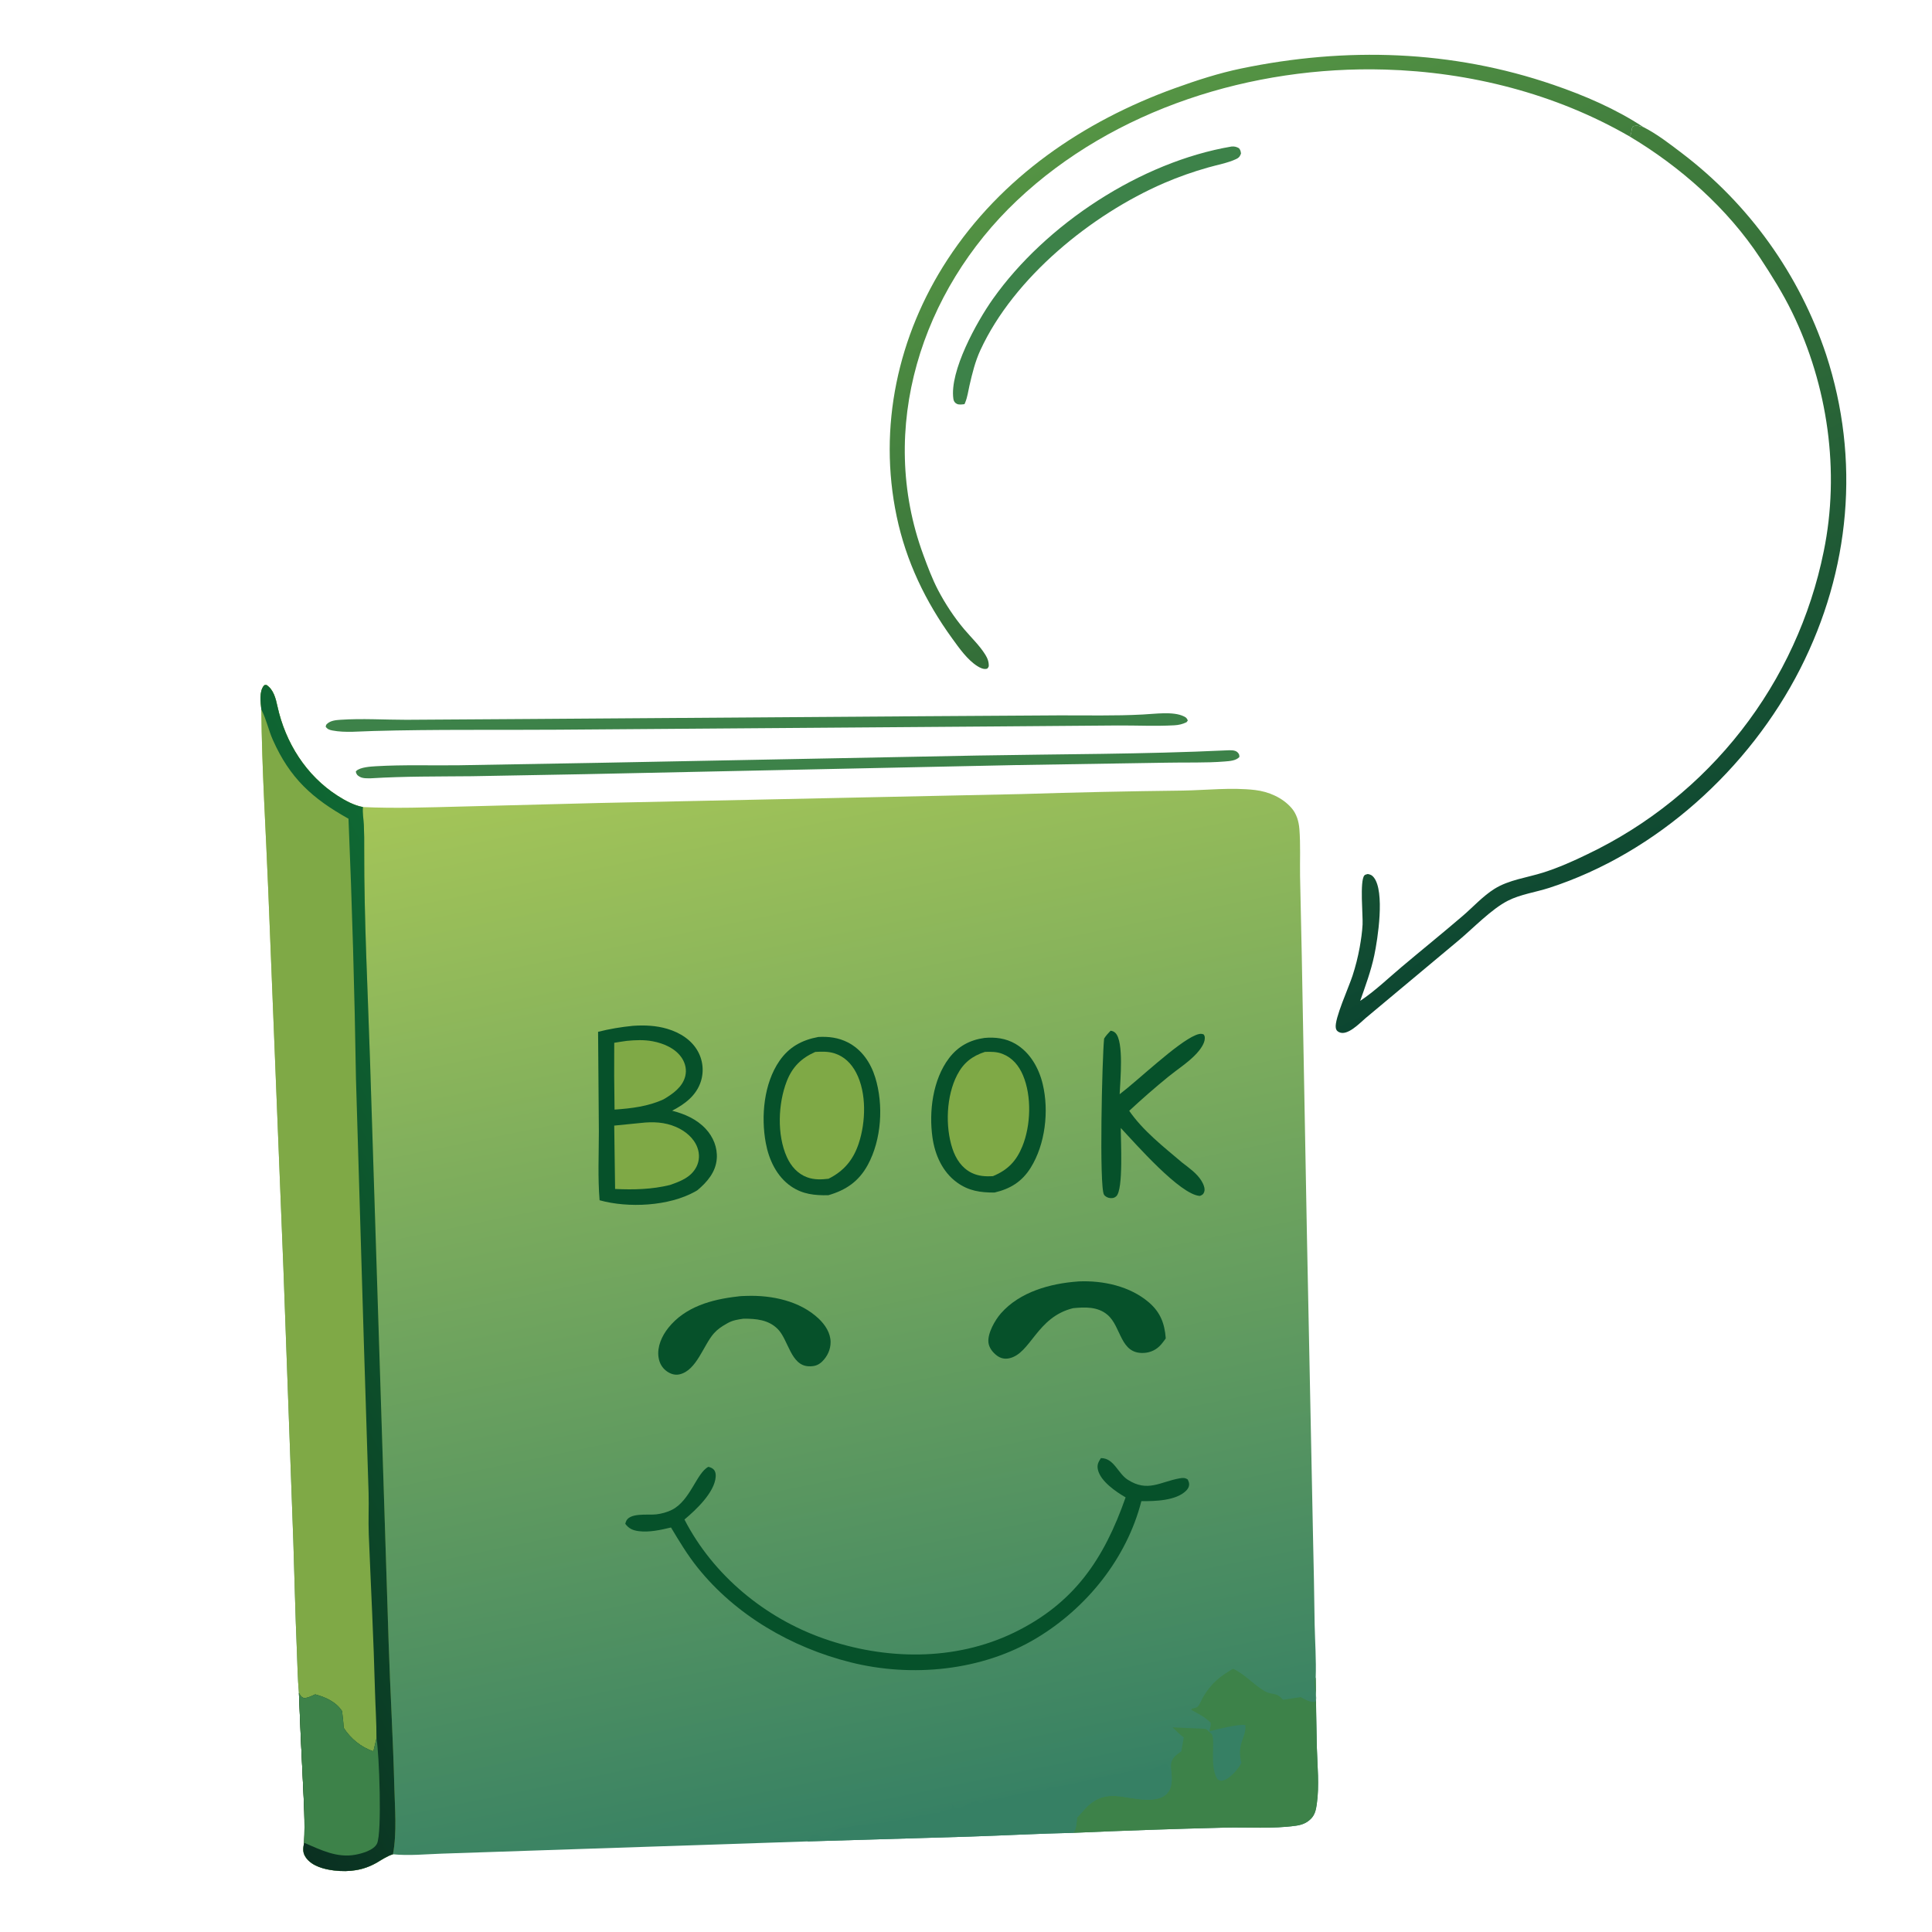
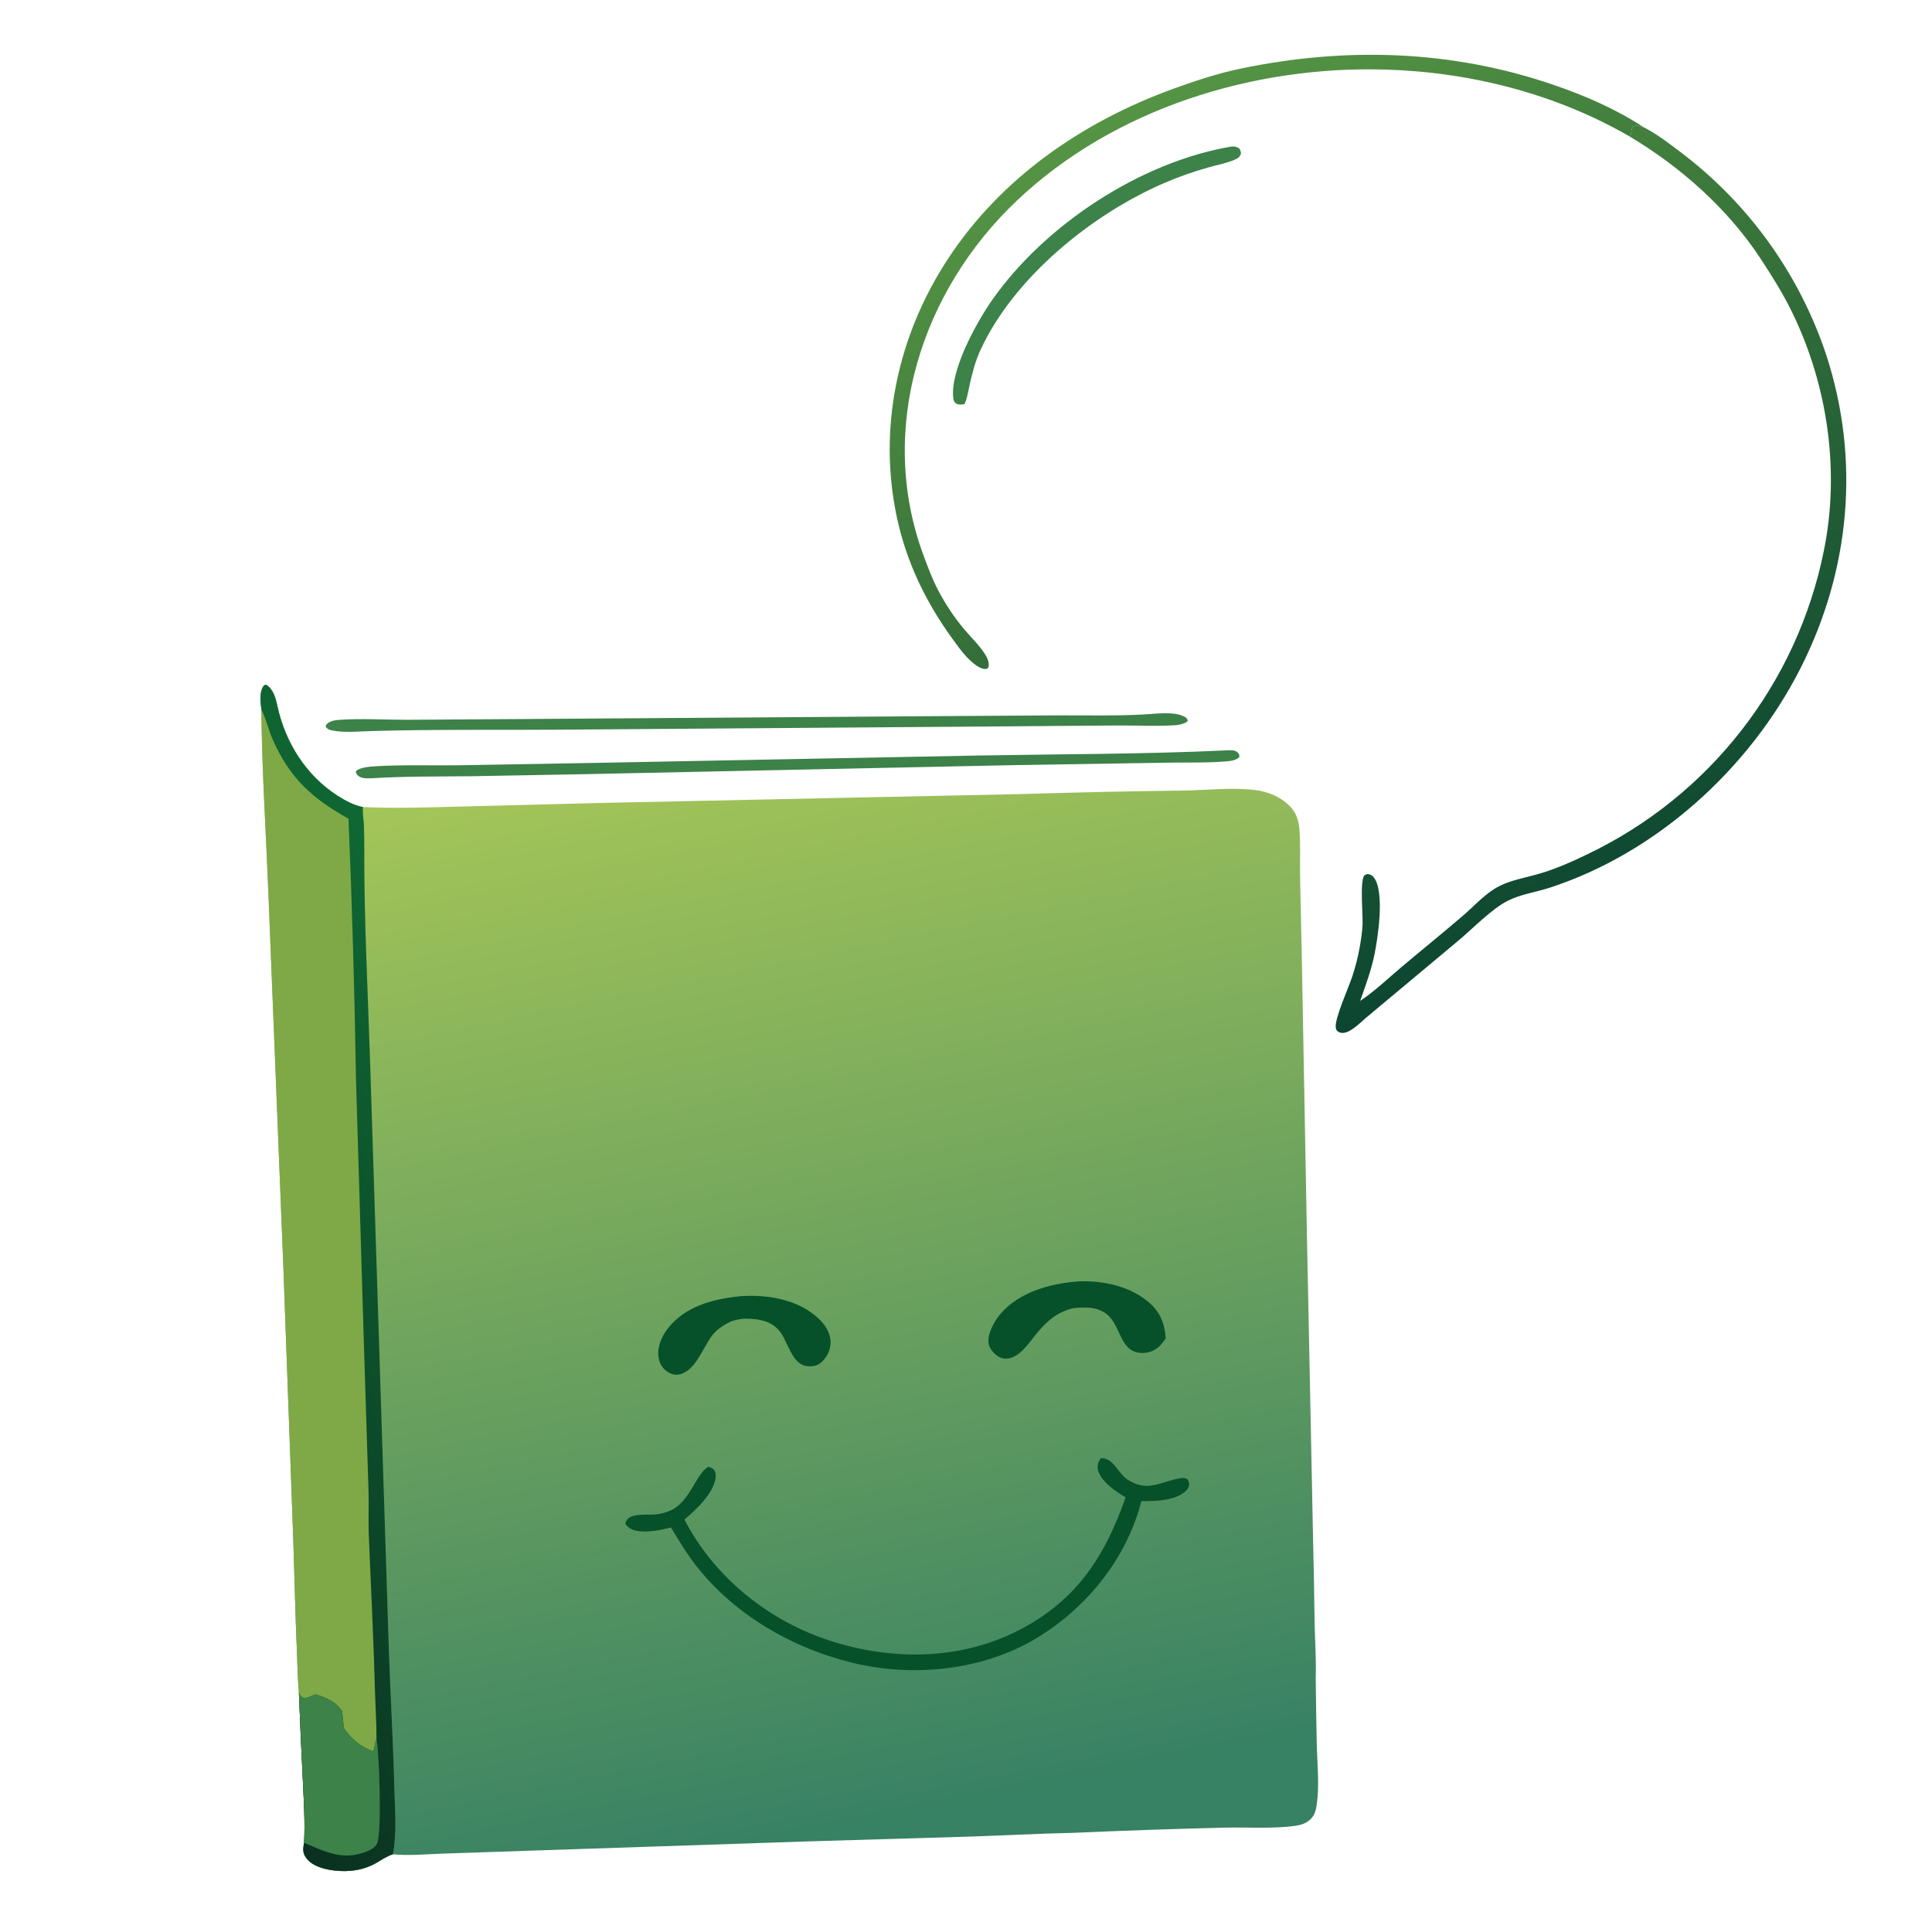
<svg xmlns="http://www.w3.org/2000/svg" width="1024" height="1024">
  <g>
    <defs>
      <linearGradient id="gradient_0" gradientUnits="userSpaceOnUse" x1="499.688" y1="960.769" x2="382.772" y2="389.651">
        <stop offset="0" stop-color="#378164" />
        <stop offset="1" stop-color="#A4C558" />
      </linearGradient>
    </defs>
    <path fill="url(#gradient_0)" d="M138.524 376.107C138.129 372.429 137.288 366.627 139.791 363.492C140.221 362.953 140.555 363.081 141.186 363.007C145.042 365.468 146.15 370.28 147.069 374.464C151.267 393.576 162.185 411.014 178.862 421.722C182.858 424.288 187.657 426.932 192.367 427.756C209.495 428.564 226.8 427.921 243.933 427.499L317.234 425.608L541.341 420.869Q584.117 419.515 626.911 419.025C639.489 418.811 652.752 417.263 665.235 418.731C672.385 419.572 679.678 422.719 684.477 428.196C687.215 431.321 688.386 435.347 688.706 439.425C689.35 447.632 688.934 456.018 689.058 464.247L689.952 505.861L692.708 655.25L695.906 813.386Q696.475 837.158 696.789 860.935C697.002 870.288 697.665 879.772 697.357 889.112Q697.546 907.463 697.939 925.811C698.218 935.763 699.347 946.423 697.91 956.292C697.475 959.28 696.932 961.919 694.717 964.099C692.447 966.334 689.899 967.241 686.819 967.675C674.508 969.408 661.444 968.395 649 968.684Q608.906 969.671 568.839 971.44C550.643 971.838 532.463 972.831 514.273 973.426L427.995 975.987L279.658 980.939L233.998 982.476C225.557 982.757 216.67 983.683 208.276 982.805C205.265 983.696 202.573 985.552 199.881 987.131C192.778 991.298 185.231 992.354 177.086 991.394C171.902 990.783 165.479 989.127 162.261 984.721C160.237 981.95 160.617 979.795 161.178 976.601C161.745 965.896 161.036 955.008 160.544 944.307Q159.352 920.791 158.436 897.263C157.749 889.651 157.658 881.915 157.329 874.274C156.508 855.182 156.102 836.096 155.475 817.001L150.195 671.715L142.172 471.616C140.915 439.826 138.798 407.915 138.524 376.107Z" />
    <path fill="#7FA946" d="M138.524 376.107C138.129 372.429 137.288 366.627 139.791 363.492C140.221 362.953 140.555 363.081 141.186 363.007C145.042 365.468 146.15 370.28 147.069 374.464C151.267 393.576 162.185 411.014 178.862 421.722C182.858 424.288 187.657 426.932 192.367 427.756C192.047 430.788 192.698 434.119 192.844 437.173Q193.121 443.799 193.045 450.43C192.966 487.744 194.951 525.27 196.14 562.578L205.97 870.308C206.776 895.811 208.341 921.298 208.988 946.8C209.283 958.392 210.439 971.407 208.276 982.805C205.265 983.696 202.573 985.552 199.881 987.131C192.778 991.298 185.231 992.354 177.086 991.394C171.902 990.783 165.479 989.127 162.261 984.721C160.237 981.95 160.617 979.795 161.178 976.601C161.745 965.896 161.036 955.008 160.544 944.307Q159.352 920.791 158.436 897.263C157.749 889.651 157.658 881.915 157.329 874.274C156.508 855.182 156.102 836.096 155.475 817.001L150.195 671.715L142.172 471.616C140.915 439.826 138.798 407.915 138.524 376.107Z" />
    <defs>
      <linearGradient id="gradient_1" gradientUnits="userSpaceOnUse" x1="35.864" y1="746.892" x2="288.675" y2="611.833">
        <stop offset="0" stop-color="#0A3021" />
        <stop offset="1" stop-color="#0F6833" />
      </linearGradient>
    </defs>
    <path fill="url(#gradient_1)" d="M138.524 376.107C138.129 372.429 137.288 366.627 139.791 363.492C140.221 362.953 140.555 363.081 141.186 363.007C145.042 365.468 146.15 370.28 147.069 374.464C151.267 393.576 162.185 411.014 178.862 421.722C182.858 424.288 187.657 426.932 192.367 427.756C192.047 430.788 192.698 434.119 192.844 437.173Q193.121 443.799 193.045 450.43C192.966 487.744 194.951 525.27 196.14 562.578L205.97 870.308C206.776 895.811 208.341 921.298 208.988 946.8C209.283 958.392 210.439 971.407 208.276 982.805C205.265 983.696 202.573 985.552 199.881 987.131C192.778 991.298 185.231 992.354 177.086 991.394C171.902 990.783 165.479 989.127 162.261 984.721C160.237 981.95 160.617 979.795 161.178 976.601C161.745 965.896 161.036 955.008 160.544 944.307Q159.352 920.791 158.436 897.263C159.309 898.74 159.411 899.28 161.008 900.009C163.185 899.994 165.093 898.913 167.05 898.046C172.536 899.53 178.094 901.984 181.295 906.917C181.635 909.85 182.031 912.786 182.141 915.738C185.775 921.434 191.435 926.143 197.902 928.208L199.54 921.373C199.577 913.039 198.974 904.672 198.754 896.338C198.024 868.589 196.567 840.916 195.454 813.191C195.162 805.91 195.564 798.569 195.36 791.27L192.849 711.565L188.669 571.789Q187.591 502.839 184.707 433.94C165.591 423.266 153.651 412.532 144.584 392.083C142.341 387.024 141.194 381.381 138.717 376.478C138.655 376.353 138.588 376.231 138.524 376.107Z" />
    <path fill="#3D8249" d="M158.436 897.263C159.309 898.74 159.411 899.28 161.008 900.009C163.185 899.994 165.093 898.913 167.05 898.046C172.536 899.53 178.094 901.984 181.295 906.917C181.635 909.85 182.031 912.786 182.141 915.738C185.775 921.434 191.435 926.143 197.902 928.208L199.54 921.373C200.98 928.828 202.557 971.55 199.824 977.15C198.09 980.702 191.852 982.4 188.298 983.056C178.64 984.838 170.077 980.51 161.423 976.796C161.327 976.755 161.26 976.666 161.178 976.601C161.745 965.896 161.036 955.008 160.544 944.307Q159.352 920.791 158.436 897.263Z" />
-     <path fill="#3D8249" d="M653.557 884.464C659.881 887.422 664.227 892.75 670.131 896.253C674.385 898.776 676.187 896.455 680.013 900.933L689.39 899.512C691.603 900.651 694.708 902.655 697.237 901.879C698.555 899.535 695.818 893.189 697.156 889.523C697.208 889.38 697.29 889.249 697.357 889.112Q697.546 907.463 697.939 925.811C698.218 935.763 699.347 946.423 697.91 956.292C697.475 959.28 696.932 961.919 694.717 964.099C692.447 966.334 689.899 967.241 686.819 967.675C674.508 969.408 661.444 968.395 649 968.684Q608.906 969.671 568.839 971.44C570.613 969.493 570.595 965.824 570.876 963.315C572.864 961.424 574.457 959.173 576.458 957.306C586.639 947.805 595.635 953.611 607.564 953.859C611.251 953.935 615.721 953.542 618.427 950.711C621.499 947.496 621.12 943.237 620.9 939.166C620.731 937.73 620.515 936.221 620.712 934.778C621.147 931.599 623.699 929.955 626.125 928.248L627.429 920.937C625.301 919.267 623.402 917.421 621.473 915.532C626.829 915.725 632.15 916.076 637.528 916.229C639.438 916.283 639.674 916.666 640.94 917.963L641.223 917.568C641.136 916.732 641.076 916.991 641.27 916.302C641.6 915.125 641.83 914.4 641.699 913.138C638.706 910.08 635.136 908.256 631.396 906.283L631.76 905.641C632.519 905.443 634.294 905.072 634.834 904.546C635.824 903.583 636.904 900.79 637.664 899.507C642.002 892.184 646.288 888.741 653.557 884.464Z" />
-     <path fill="#368064" d="M641.223 917.568C645.146 916.482 656.482 913.729 660.031 914.306C660.794 920.972 655.267 923.656 657.975 934.42C656.203 937.718 651.989 942.771 648.123 943.72C646.827 944.038 646.391 943.651 645.325 943.031C640.849 936.574 644.316 922.161 642.275 919.176C641.936 918.68 641.385 918.367 640.94 917.963L641.223 917.568Z" />
-     <path fill="#368064" d="M427.995 975.987C428.561 974.892 429.186 973.472 430.395 972.964C431.914 972.327 432.89 972.758 434.358 973.179C440.156 974.84 440.424 969.878 445.23 969.181C448.667 968.682 452.053 967.877 455.505 967.436C461.421 966.68 467.371 966.289 473.252 965.25C479.926 964.07 490.84 961.041 497.124 960.85C497.41 960.841 497.696 960.841 497.982 960.837L498.448 959.575C500.411 959.503 502.305 959.272 504.249 958.997C504.968 958.142 504.688 957.154 504.687 956.064L504.389 956.123L505.143 956.913L505.267 957.459C509.537 959.871 514.385 954.653 518.321 954.395L519.143 955.599L520.274 955.748L522.301 954.178C532.843 953.541 543.293 948.95 553.745 948.55C554.764 948.511 555.576 947.689 556.416 947.117C563.379 946.981 569.951 945.004 576.679 943.463C584.053 941.774 591.574 940.206 599.004 938.781C603.105 937.993 607.648 938.245 611.603 937.32C613.393 936.902 614.921 935.558 616.747 935.207C617.931 934.98 618.171 935.225 619.131 935.824C619.532 936.813 619.877 937.642 620.466 938.542C620.605 938.754 620.756 938.958 620.9 939.166C621.12 943.237 621.499 947.496 618.427 950.711C615.721 953.542 611.251 953.935 607.564 953.859C595.635 953.611 586.639 947.805 576.458 957.306C574.457 959.173 572.864 961.424 570.876 963.315C570.595 965.824 570.613 969.493 568.839 971.44C550.643 971.838 532.463 972.831 514.273 973.426L427.995 975.987Z" />
-     <path fill="#06512A" d="M335.485 543.707C341.607 543.285 347.759 543.544 353.675 545.3C360.414 547.3 366.776 551.262 370.113 557.649Q370.345 558.093 370.554 558.547Q370.764 559.002 370.951 559.467Q371.138 559.931 371.302 560.404Q371.466 560.877 371.606 561.358Q371.746 561.839 371.862 562.326Q371.979 562.812 372.071 563.305Q372.163 563.797 372.231 564.293Q372.299 564.789 372.342 565.288Q372.386 565.786 372.404 566.287Q372.423 566.787 372.417 567.288Q372.411 567.788 372.38 568.288Q372.349 568.788 372.294 569.285Q372.239 569.783 372.159 570.277Q372.079 570.772 371.975 571.261Q371.871 571.751 371.743 572.235Q371.615 572.719 371.463 573.196C369.065 580.692 362.915 585.257 356.238 588.693C362.932 590.427 369.22 593.147 374.017 598.285C378.016 602.567 380.333 608.192 379.907 614.09C379.395 621.203 374.842 626.484 369.634 630.852C369.262 631.078 368.89 631.304 368.511 631.517C354.536 639.355 333.033 640.387 317.793 636.162C316.798 623.958 317.405 611.806 317.412 599.582L316.995 546.879C323.12 545.34 329.198 544.324 335.485 543.707Z" />
-     <path fill="#7FA946" d="M339.539 595.201C346.044 594.45 352.324 594.692 358.408 597.355C363.24 599.47 367.759 603.16 369.629 608.23C370.867 611.585 370.757 615.249 369.118 618.449C366.262 624.027 360.621 626.134 355.091 628.066C345.561 630.422 335.771 630.644 326.013 630.176L325.555 596.594L339.539 595.201Z" />
-     <path fill="#7FA946" d="M332.185 551.681C336.822 551.236 341.39 551.03 345.994 551.91C351.863 553.031 358.088 555.684 361.454 560.861C363.286 563.678 364.011 567.061 363.211 570.351C361.794 576.182 356.593 579.773 351.742 582.651C343.501 586.445 334.682 587.482 325.73 588.109Q325.413 570.407 325.556 552.703C327.756 552.309 329.975 552.011 332.185 551.681Z" />
-     <path fill="#06512A" d="M433.734 549.611C439.205 549.327 444.331 549.935 449.294 552.456C456.774 556.256 461.489 563.272 463.904 571.114C468.376 585.639 467.253 604.006 459.936 617.443C455.195 626.149 448.406 630.79 439.024 633.494C431.81 633.626 425.455 633.024 419.283 628.792C411.649 623.556 407.522 614.67 405.88 605.797C403.284 591.773 404.828 574.314 413.117 562.308C418.244 554.881 425.057 551.227 433.734 549.611Z" />
-     <path fill="#7FA946" d="M432.112 557.543C435.522 557.356 438.927 557.233 442.223 558.272C447.519 559.941 451.231 563.68 453.769 568.521C459.421 579.303 458.877 594.753 455.145 606.036C452.276 614.709 447.314 620.666 439.135 624.761C435.288 625.224 431.529 625.352 427.83 624.003C422.751 622.152 419.2 618.061 417.026 613.218C411.746 601.459 412.388 584.91 417.012 573.048C419.951 565.512 424.736 560.795 432.112 557.543Z" />
-     <path fill="#06512A" d="M521.767 550.133C527.458 549.591 533.178 550.325 538.189 553.247C545.964 557.781 550.644 566.112 552.679 574.659C556.05 588.815 554.047 606.511 546.26 618.96C541.645 626.338 535.459 630.129 527.107 632.074C519.677 632.102 513.399 631.231 507.17 626.689C499.517 621.11 495.546 612.111 494.238 602.961C492.267 589.183 494.371 572.24 502.993 560.869C507.761 554.581 514.02 551.199 521.767 550.133Z" />
-     <path fill="#7FA946" d="M522.046 557.52C525.348 557.447 528.245 557.369 531.388 558.601C536.618 560.651 540.032 564.826 542.187 569.893C546.893 580.959 546.369 596.539 541.874 607.578C538.678 615.427 534.118 620.134 526.292 623.375C522.346 623.63 518.595 623.403 514.986 621.635C509.773 619.081 506.582 614.18 504.807 608.803C500.914 597.009 501.553 580.84 507.322 569.735C510.664 563.302 515.264 559.705 522.046 557.52Z" />
    <path fill="#06512A" d="M583.505 772.825C590.452 772.801 592.417 780.857 597.688 784.257C608.297 791.1 614.933 785.376 625.207 783.552C626.86 783.258 628.092 783.173 629.524 784.158C629.929 785.075 630.317 785.856 630.269 786.893C630.212 788.085 629.603 789.144 628.792 789.984C623.501 795.461 611.977 795.705 604.951 795.633C597.187 825.977 575.981 852.267 549.322 868.282C520.403 885.654 483.199 889.2 450.749 881.045C419.479 873.188 389.939 856.094 369.669 830.768C364.35 824.123 360.01 816.881 355.645 809.598C350.221 810.892 344.112 812.274 338.519 811.541C335.379 811.13 333.312 810.197 331.408 807.654C331.493 807.356 331.573 807.056 331.663 806.76C333.252 801.515 343.356 803.156 347.799 802.646C350.547 802.33 353.64 801.5 356.107 800.26C365.895 795.341 369.183 780.693 375.443 777.452C376.555 777.712 377.514 778.075 378.321 778.935C379.254 779.929 379.426 781.402 379.337 782.703C378.761 791.025 368.853 800.289 362.778 805.376C377.94 834.873 405.48 857.576 436.594 868.48C469.117 879.878 505.94 880.576 537.398 865.343C569.38 849.856 585.201 826.211 596.597 793.638C591.466 790.656 583.362 785.152 581.935 779.047C581.321 776.416 582.113 774.981 583.505 772.825Z" />
    <path fill="#06512A" d="M571.323 679.214C571.484 679.199 571.645 679.177 571.807 679.17C584.726 678.626 598.92 681.7 608.937 690.297C615.064 695.555 617.299 701.557 617.877 709.382Q616.77 710.996 615.512 712.496C613.112 715.316 609.937 716.898 606.242 717.081C593.565 717.706 594.482 703.237 586.975 696.866C581.806 692.479 575.048 692.737 568.721 693.371C549.416 698.118 546.4 717.423 534.903 719.923C532.567 720.43 530.424 719.977 528.492 718.572C526.238 716.932 524.153 714.321 523.883 711.471C523.418 706.557 527.412 699.634 530.518 696.094C540.534 684.681 556.726 680.262 571.323 679.214Z" />
-     <path fill="#06512A" d="M588.637 546.302C589.662 546.449 590.459 546.751 591.213 547.507C595.774 552.084 593.731 572.961 593.439 579.972C603.36 572.44 623.833 552.733 633.693 548.655C635.114 548.068 636.438 547.655 637.93 548.252C638.552 549.049 638.583 549.468 638.554 550.51C638.478 553.209 635.961 556.503 634.224 558.384C629.888 563.079 624.264 566.605 619.313 570.619Q608.612 579.348 598.505 588.758C605.886 599.416 616.692 607.816 626.507 616.144C630.028 618.88 634.363 621.912 636.725 625.743C637.732 627.377 638.98 629.943 638.21 631.879C637.691 633.182 637.145 633.349 635.963 633.865C625.469 633.302 601.699 605.969 594.035 597.856C593.977 604.136 595.534 630.495 591.645 634.044C590.636 634.965 589.68 635.126 588.34 634.999C587.144 634.886 585.826 634.224 585.155 633.217C582.516 629.253 584.163 560.357 585.197 550.479C586.173 548.892 587.355 547.647 588.637 546.302Z" />
    <path fill="#06512A" d="M390.773 687.192C392.346 686.922 394.132 686.908 395.73 686.855C409.036 686.411 423.925 689.473 433.904 698.899C437.344 702.149 440.21 706.471 440.232 711.36C440.249 715.268 438.52 718.961 435.734 721.661C433.64 723.691 431.485 724.268 428.613 724.156C419.075 723.781 417.874 710.082 412.217 704.415C407.248 699.437 400.746 698.932 394.121 698.93C391.173 699.355 388.507 699.729 385.858 701.177C385.573 701.333 385.295 701.501 385.011 701.659C382.496 703.069 380.357 704.506 378.41 706.675C372.836 712.884 369.22 726.492 360.077 728.455C357.747 728.955 355.536 728.255 353.602 726.94C350.946 725.135 349.465 722.428 349.02 719.277C348.236 713.737 350.828 708.052 354.212 703.808C363.133 692.62 377.158 688.726 390.773 687.192Z" />
    <defs>
      <linearGradient id="gradient_2" gradientUnits="userSpaceOnUse" x1="884.795" y1="467.1" x2="729.127" y2="129.306">
        <stop offset="0" stop-color="#0C4631" />
        <stop offset="1" stop-color="#44803D" />
      </linearGradient>
    </defs>
    <path fill="url(#gradient_2)" d="M863.663 72.284C865.262 70.66 864.189 68.568 865.583 66.906C866.439 66.725 867.19 66.51 868.069 66.68C869.034 66.866 870.008 67.121 870.972 67.329C878.175 70.965 884.961 76.261 891.374 81.127Q894.693 83.647 897.915 86.289Q901.137 88.932 904.259 91.693Q907.38 94.454 910.395 97.331Q913.41 100.207 916.316 103.195Q919.221 106.182 922.013 109.276Q924.804 112.37 927.478 115.566Q930.152 118.763 932.704 122.057Q935.256 125.351 937.683 128.739Q940.11 132.127 942.409 135.603Q944.707 139.079 946.873 142.639Q949.04 146.199 951.072 149.837Q953.103 153.475 954.997 157.187Q956.891 160.899 958.645 164.68Q960.398 168.46 962.009 172.303Q963.62 176.147 965.086 180.048Q966.551 183.949 967.87 187.902C986.13 243.616 980.687 302.29 954.17 354.442C927.252 407.382 878.051 452.124 821.157 470.574C813.985 472.9 805.926 473.978 799.188 477.41C790.485 481.843 780.909 491.892 773.181 498.37L723.814 539.611C720.63 542.316 714.14 549.246 709.741 547.069C708.638 546.523 708.196 545.963 707.992 544.742C707.207 540.045 715.012 523.005 716.896 517.068Q719.263 509.786 720.64 502.254C721.359 498.231 721.988 494.054 722.194 489.968C722.429 485.306 720.647 467.06 723.107 464.032C723.534 463.506 724.344 463.432 724.966 463.24C726.392 463.534 727.156 463.821 728.099 464.987C734.163 472.483 730.202 497.862 728.385 506.417C726.632 514.671 723.719 522.535 720.927 530.479C728.637 525.387 735.86 518.419 742.944 512.453C753.678 503.412 764.613 494.582 775.265 485.449C780.784 480.717 785.937 474.965 792.106 471.101C799.763 466.305 809.429 465.172 817.932 462.467C826.019 459.895 833.904 456.407 841.522 452.685Q844.494 451.262 847.424 449.754Q850.354 448.246 853.239 446.654Q856.124 445.061 858.962 443.386Q861.8 441.712 864.589 439.956Q867.377 438.199 870.114 436.364Q872.85 434.528 875.533 432.614Q878.215 430.699 880.841 428.709Q883.467 426.718 886.034 424.652Q888.602 422.586 891.108 420.447Q893.615 418.308 896.059 416.097Q898.503 413.887 900.881 411.606Q903.26 409.326 905.573 406.978Q907.885 404.63 910.128 402.216Q912.371 399.803 914.544 397.325Q916.717 394.847 918.817 392.308Q920.917 389.769 922.943 387.17Q924.969 384.571 926.92 381.915Q928.87 379.258 930.742 376.547Q932.615 373.835 934.409 371.071Q936.202 368.306 937.915 365.491Q939.628 362.676 941.259 359.813Q942.89 356.949 944.438 354.04Q945.985 351.131 947.448 348.178Q948.911 345.225 950.288 342.231Q951.665 339.238 952.955 336.205Q954.245 333.173 955.447 330.105Q956.649 327.036 957.761 323.935Q958.874 320.833 959.897 317.7Q960.92 314.568 961.852 311.407Q962.783 308.246 963.624 305.06Q964.464 301.873 965.211 298.664Q965.959 295.455 966.614 292.225C975.325 249.846 968.763 204.309 949.858 165.514C944.97 155.484 939.077 146.095 932.946 136.784C915.594 110.43 890.636 88.38 863.663 72.284Z" />
    <defs>
      <linearGradient id="gradient_3" gradientUnits="userSpaceOnUse" x1="712.412" y1="258.992" x2="609.911" y2="51.391">
        <stop offset="0" stop-color="#336E39" />
        <stop offset="1" stop-color="#559444" />
      </linearGradient>
    </defs>
    <path fill="url(#gradient_3)" d="M863.663 72.284C824.437 49.621 779.18 38.163 734.032 36.865C663.998 34.852 590.455 57.6 538.976 106.314C488.379 154.194 464.735 227.124 489.362 294.05C491.693 300.384 494.09 306.818 497.22 312.806C500.982 320.005 505.803 327.316 511.047 333.527C514.72 337.877 519.144 342.055 522.158 346.876C523.43 348.912 524.138 350.735 524.068 353.138C523.702 353.796 523.675 354.324 522.874 354.494C521.236 354.841 519.438 353.941 518.08 353.09C512.739 349.742 508.389 343.511 504.736 338.474C490.51 318.86 480.26 297.512 475.265 273.756C465.3 226.365 475.854 177.873 502.238 137.508C530.73 93.921 574.201 64.265 622.673 46.758C634.177 42.603 645.872 38.795 657.864 36.305C713.362 24.779 769.435 26.473 823.262 44.926C839.858 50.616 856.267 57.667 870.972 67.329C870.008 67.121 869.034 66.866 868.069 66.68C867.19 66.51 866.439 66.725 865.583 66.906C864.189 68.568 865.262 70.66 863.663 72.284Z" />
    <path fill="#3D8249" d="M650.175 397.704C651.937 397.627 654.649 397.404 655.983 398.801C656.804 399.661 656.909 400.154 656.894 401.247C655.011 403.22 651.741 403.391 649.155 403.602C638.892 404.44 628.352 404.009 618.045 404.244L537.854 405.521L310.436 410.319L250.051 411.413C232.269 411.587 214.387 411.414 196.635 412.511C194.736 412.51 192.419 412.677 190.697 411.717C189.336 410.958 188.962 410.481 188.567 409.007C188.685 408.847 188.775 408.661 188.923 408.528C191.062 406.613 196.421 406.288 199.249 406.12C213.687 405.265 228.462 405.785 242.943 405.611L317 404.317L517.853 400.451C561.898 399.658 606.18 399.784 650.175 397.704Z" />
    <path fill="#3D8249" d="M605.641 378.707C611.859 378.437 621.865 376.891 627.481 379.698C628.636 380.275 629.146 380.7 629.561 381.908L628.872 382.808C626.728 383.831 624.769 384.292 622.397 384.424C612.513 384.978 602.32 384.461 592.398 384.518L526.469 385.04L295.676 386.755C263.076 386.993 230.417 386.519 197.83 387.446C190.952 387.584 182.909 388.496 176.146 387.167C174.574 386.859 173.54 386.49 172.614 385.17C172.866 384.236 172.719 384.256 173.414 383.602C175.185 381.933 178.047 381.663 180.349 381.505C191.851 380.716 203.905 381.508 215.457 381.504L278.961 381.093L487.58 379.623L560.832 379.161C575.721 379.095 590.776 379.508 605.641 378.707Z" />
    <path fill="#3D8249" d="M652.711 77.667C654.291 77.526 655.322 77.786 656.694 78.564C657.484 79.579 657.616 80.154 657.751 81.426C657.123 82.989 656.699 83.601 655.151 84.326C650.645 86.434 645.051 87.402 640.253 88.796Q628.329 92.151 616.952 97.048C578.591 113.642 537.39 147.043 519.623 185.591C516.851 191.604 515.308 197.931 513.841 204.356C513.179 207.254 512.737 210.568 511.594 213.309C511.468 213.611 511.334 213.91 511.204 214.21C509.944 214.359 508.354 214.632 507.159 214.065C506.046 213.536 505.474 212.59 505.305 211.408C503.215 196.737 517.623 170.65 526.233 158.487C554.32 118.814 604.578 85.832 652.711 77.667Z" />
  </g>
  <g />
</svg>
